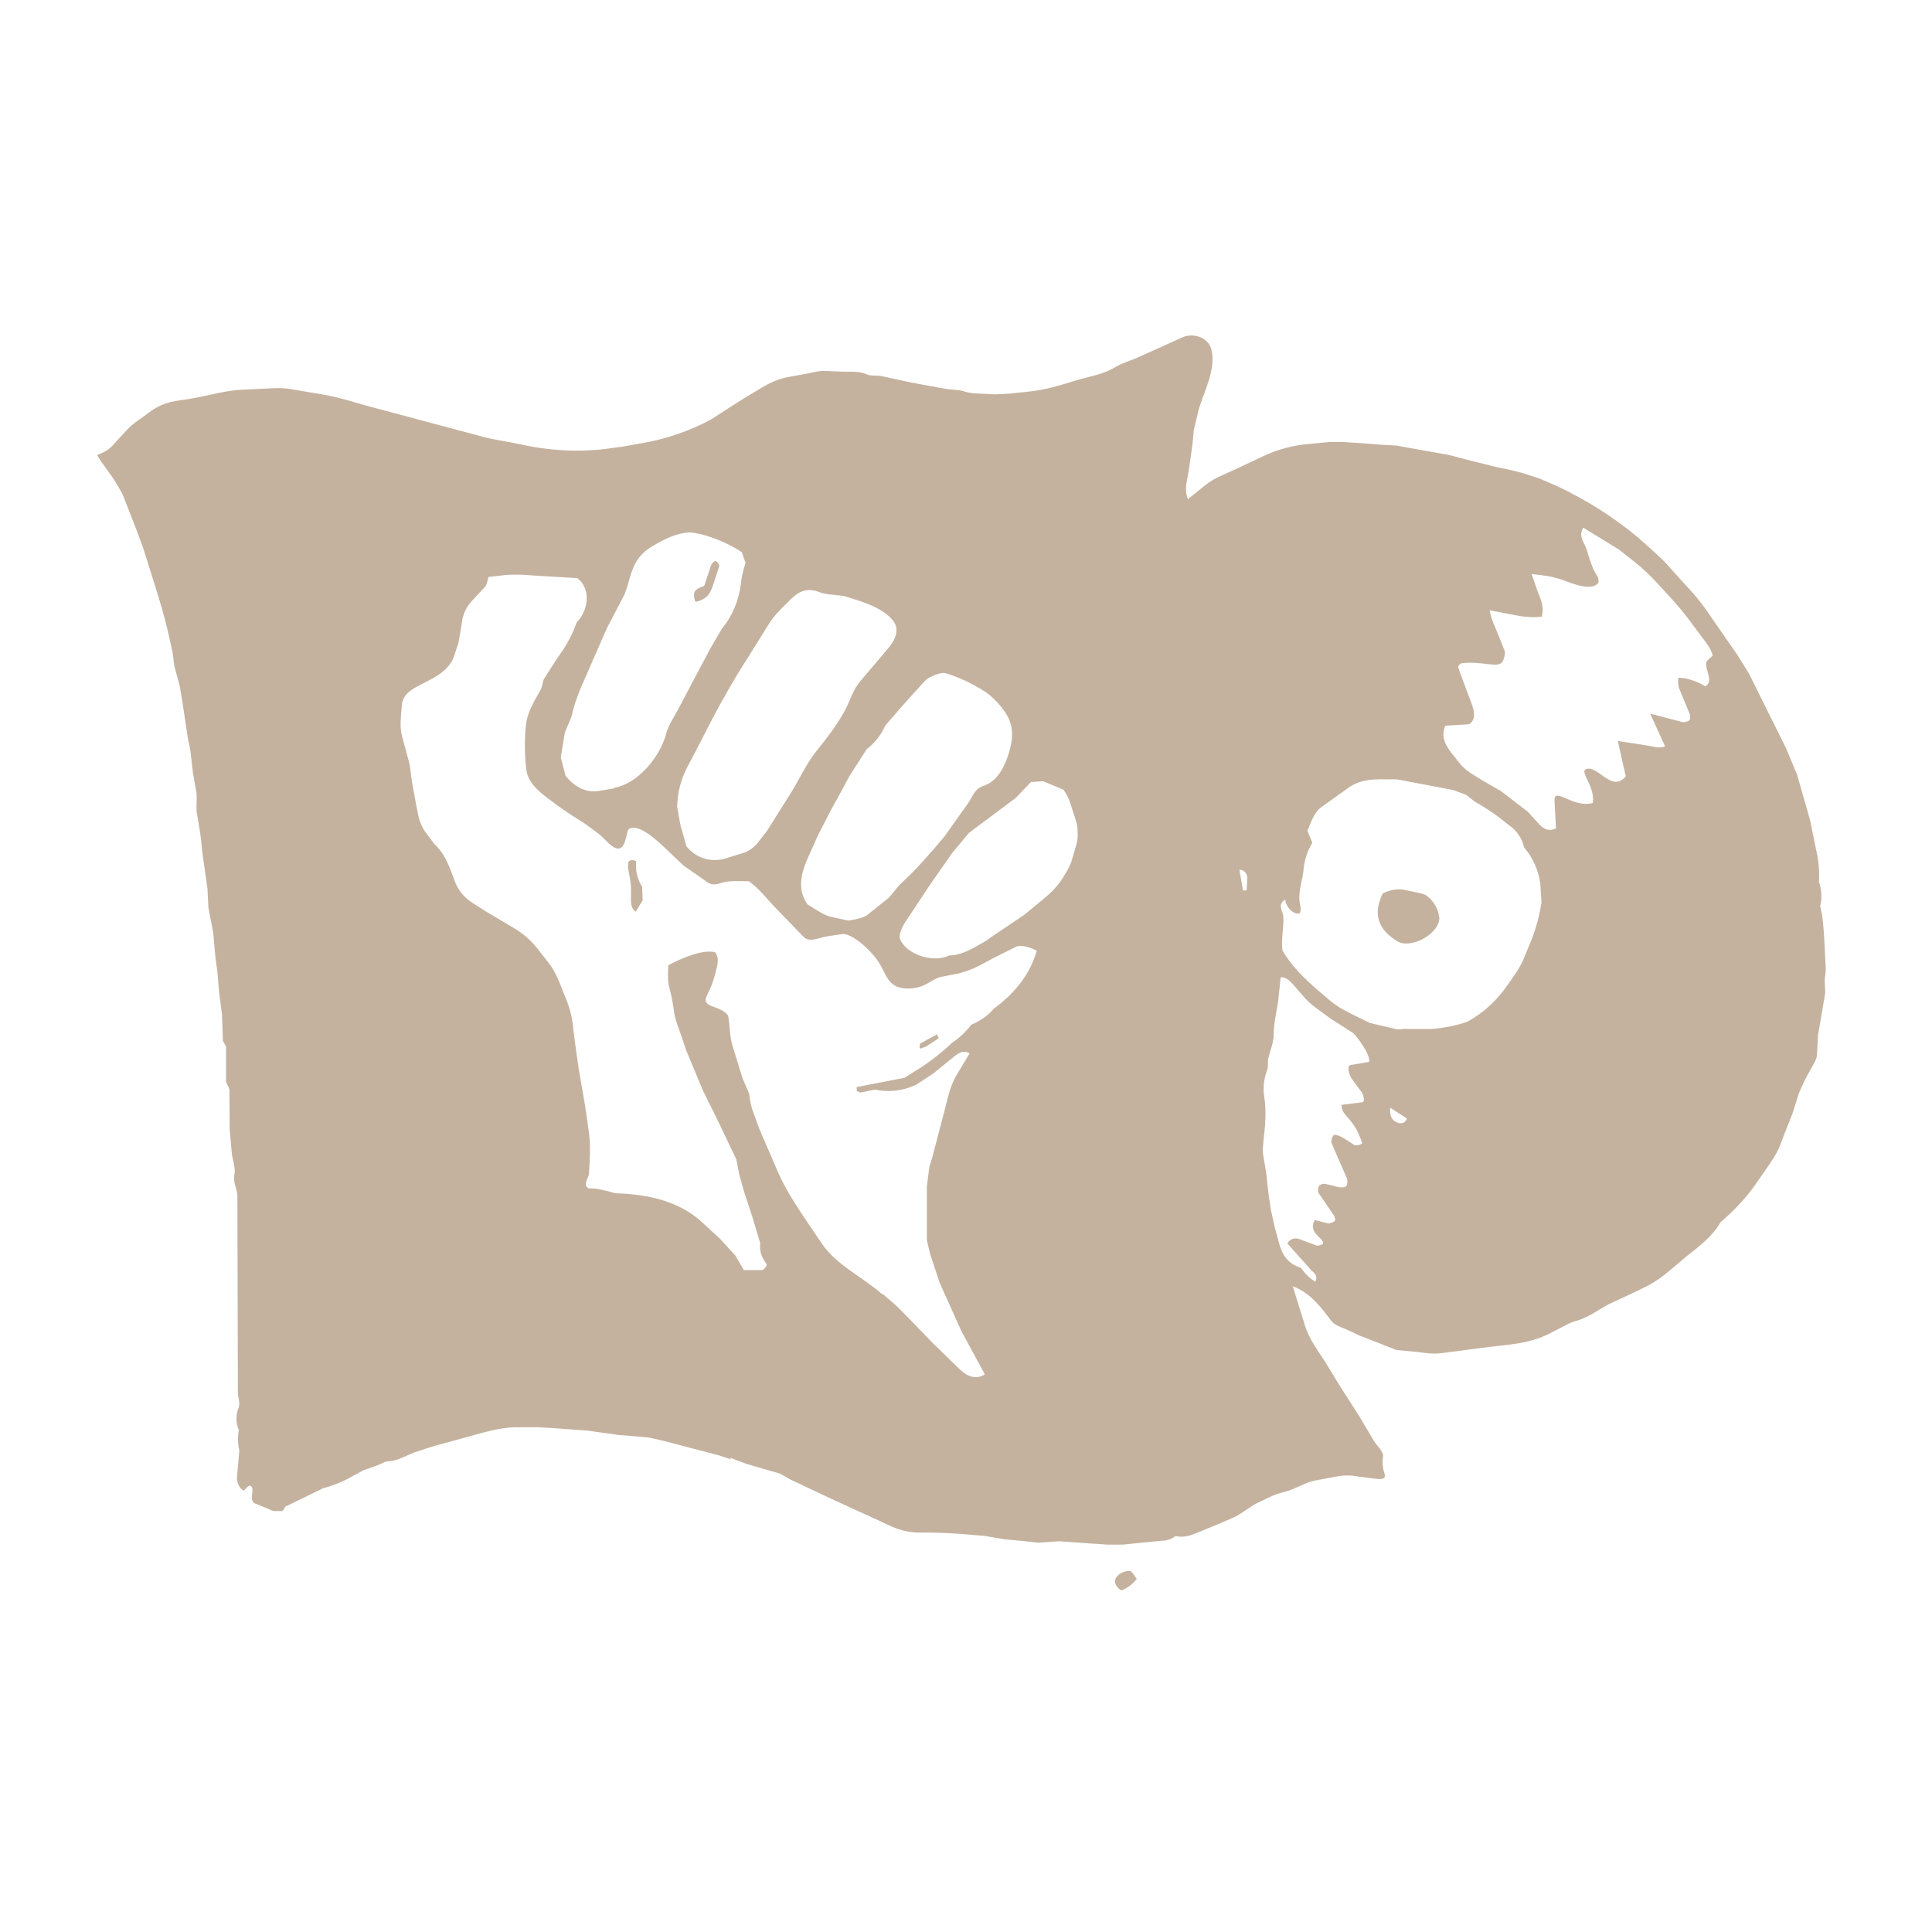
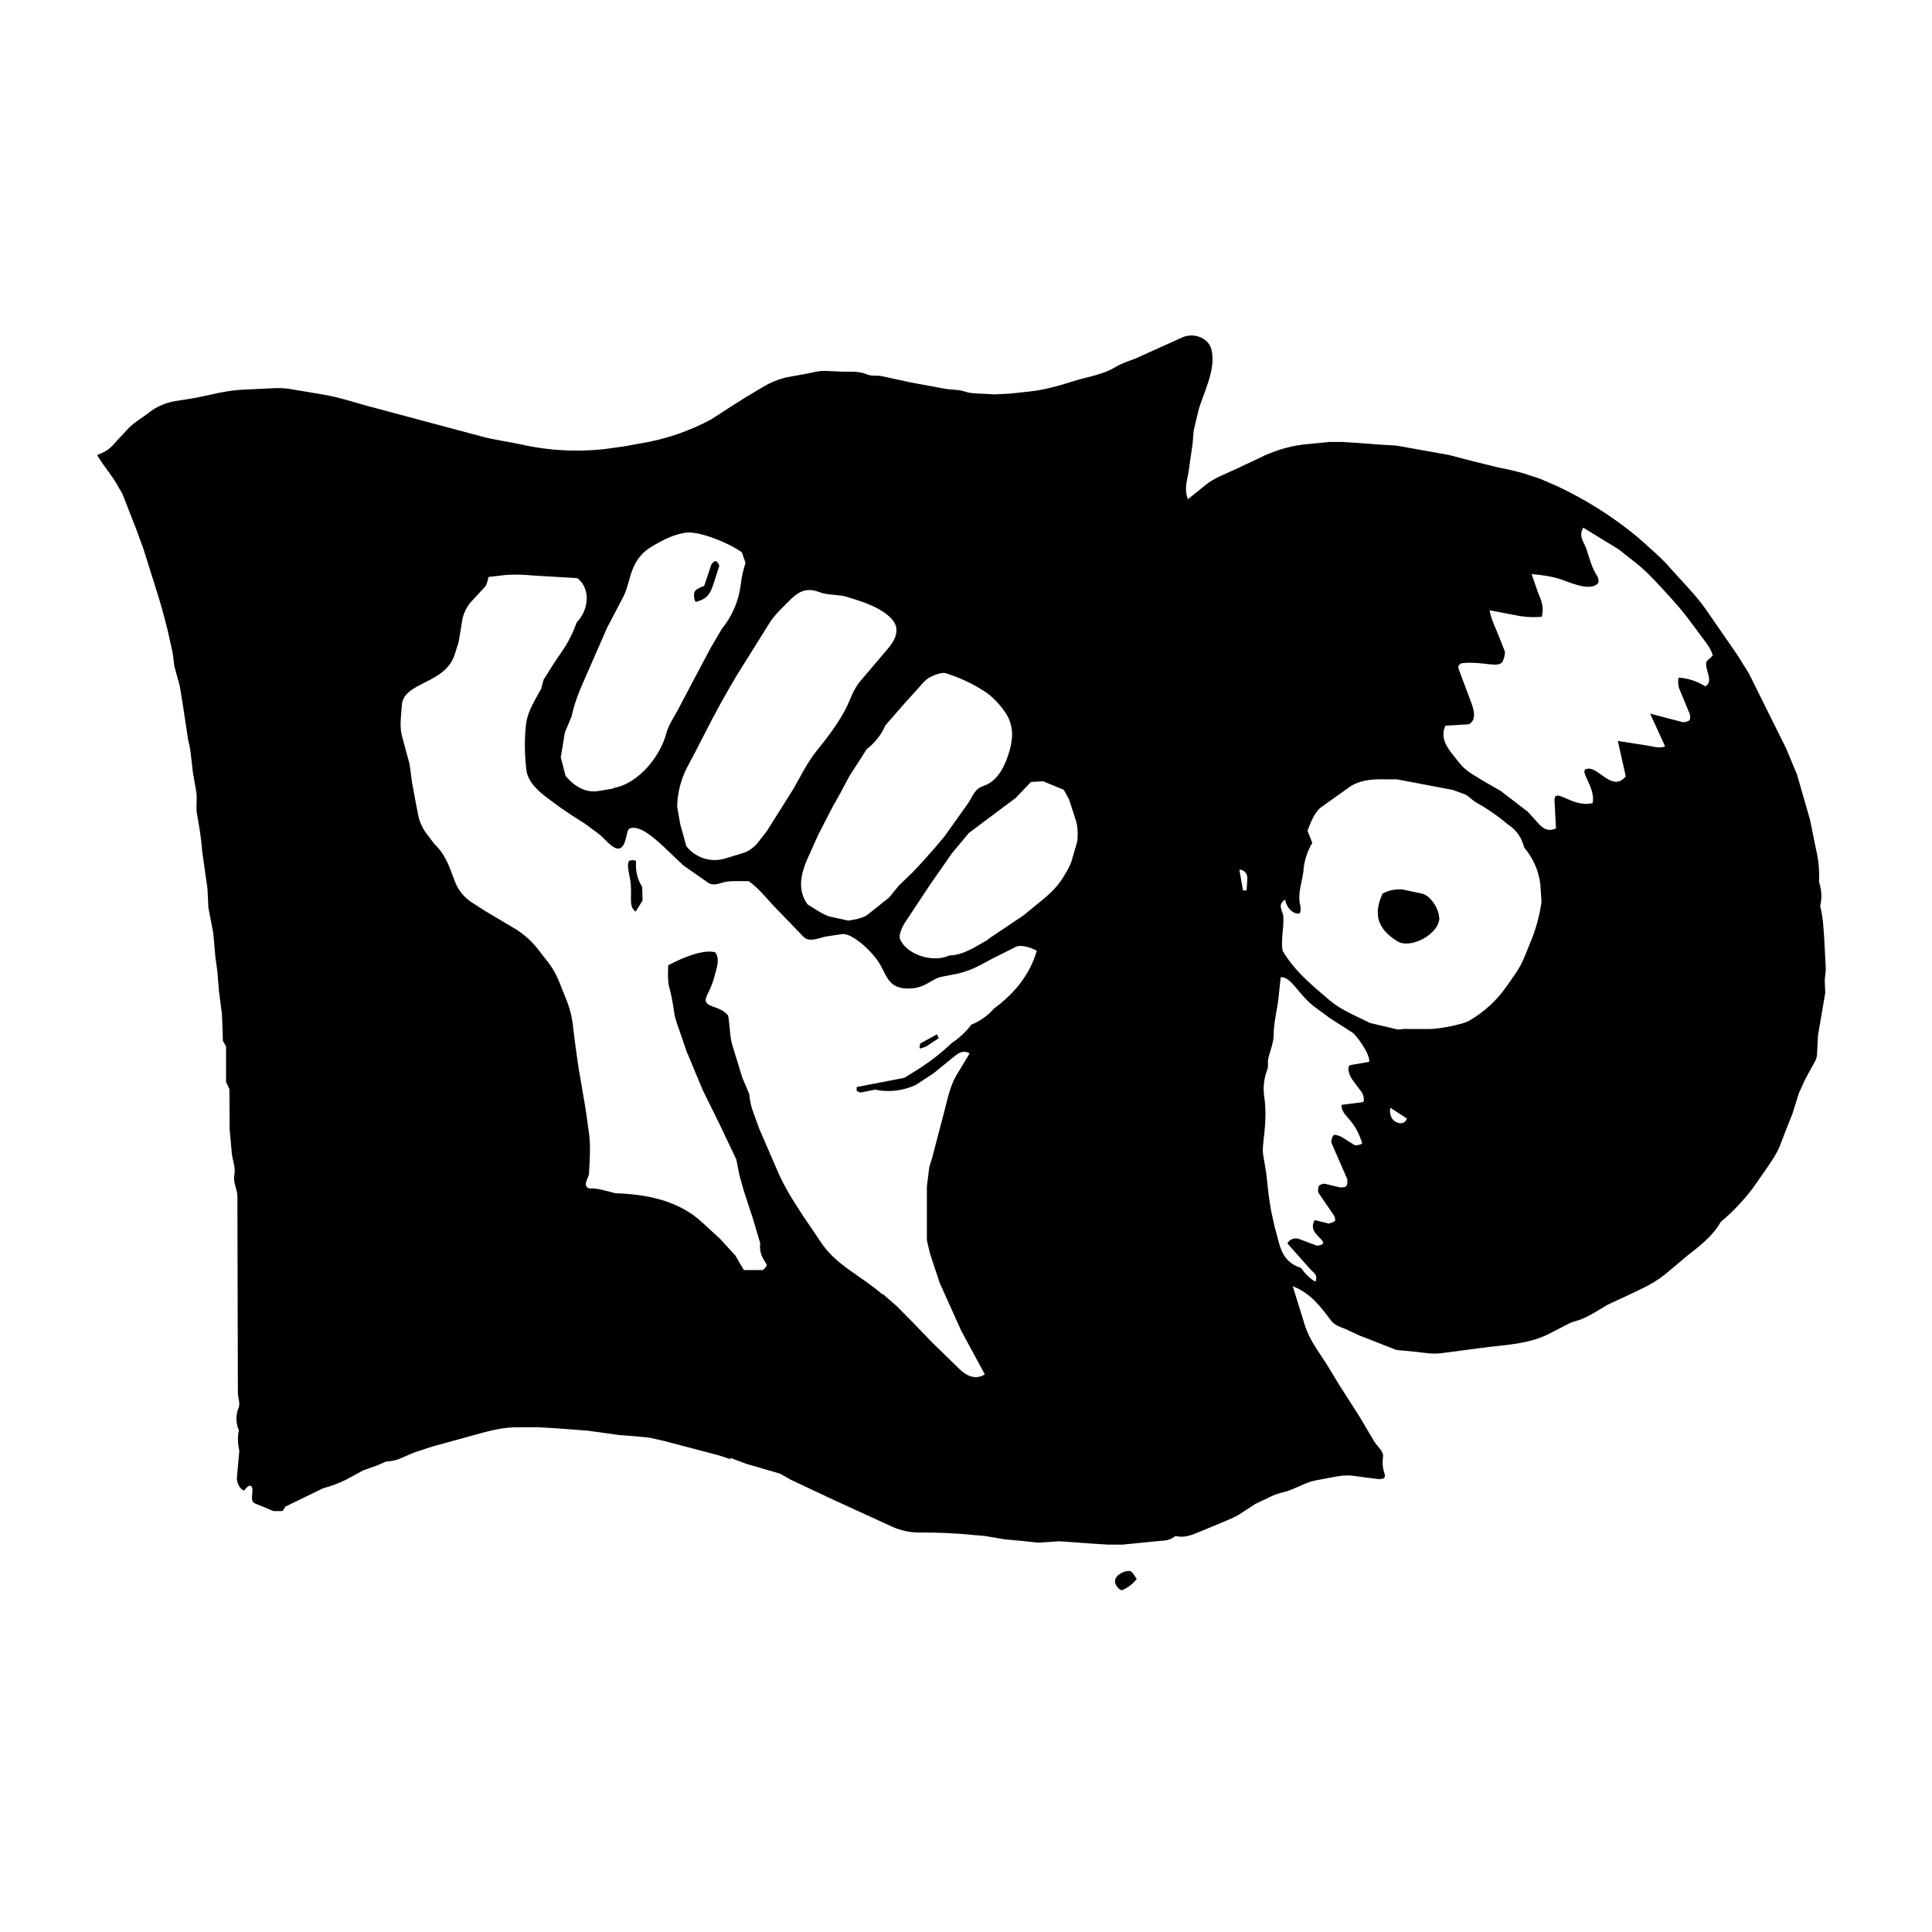
- <svg xmlns="http://www.w3.org/2000/svg" width="800" height="800" fill="none" viewBox="0 0 800 800">
-   <g fill="#c4b29f">
+ <svg xmlns="http://www.w3.org/2000/svg" fill="none" viewBox="0 0 800 800">
+   <g fill="currentColor">
    <path d="m302.7 604.3-4.8-1.6-23.2-6.1-5.8-1.3-6.2-.6-6.5-.5-7.1-1-5.8-.8-13.4-1-7-.4h-10c-6.7.3-12 2-18.3 3.7l-15.3 4.2-7.7 2.5-6.5 2.8q-2.6.9-5.3 1l-3.6 1.6-5.7 2-7 3.8q-4.6 2.3-9.8 3.7l-15.6 7.6s-.8 1.8-1.3 1.8h-2.3c-1.6.2-2.8-.7-4.6-1.4l-4.2-1.7c-3-1.1.2-6.3-2-7.4-.7-.2-1.8.9-2.6 2-1.6-.3-3.1-3.1-3-5.3l1-11.2q-1-4.3-.2-8.5a12 12 0 0 1-.4-8.5c1.3-2.4 0-4.6 0-7.1l-.2-81.3c0-2.6-1.8-5.7-1.3-8.5.7-3.2-.7-6.3-1-9.1l-.9-10L95 451l-1.4-3v-14.7l-1.3-2.3-.4-11.1-1.2-9.2-.7-8.5-.8-5.8-.9-10.1-1-5.2-1-5.2-.4-8-1.2-8.4-1-7.2q-.3-4-.9-8l-1.3-7.7c-.4-2.4.2-6.1-.2-8.6l-1.4-8-1-8.6c-.2-1.5-.6-3.6-1-5l-2.3-15.3-1.2-7.2-2.2-8-.7-5.6-2.1-9.4q-2.2-9-5.1-18l-4.9-15.6-3-8.2-5.7-14.6-2.8-4.8c-2.3-3.8-5.4-7.3-7.7-11.3 4.4-1.6 5.7-3 8.3-6l4-4.3c2.6-3 5.9-4.7 9.1-7.2q4.7-3.7 10.8-4.8l6.5-1c8.2-1.4 14.6-3.6 22.9-3.8l12.5-.6q3.8-.1 7.7.7l10.8 1.8c8.2 1.3 15.5 4 23.5 6l43.4 11.6c5.2 1.4 10.3 2 15.5 3.1a105 105 0 0 0 35.6 2l7.2-1 7.3-1.3a94 94 0 0 0 29.3-10l7.7-5 6-3.8 8-4.8a34 34 0 0 1 9.1-3.7l8.3-1.5 4.8-1c3-.5 5.4 0 8.4 0 4 .4 8-.5 12 1.2 2 .9 4.4.3 6.4.8l12 2.6 14.7 2.7c2.3.3 4.9.2 7.4 1 2.3.8 4.6.8 6.8.9l5.7.3 6.2-.3 8.3-.9c6.4-.7 12.2-2.4 18.2-4.3 5.7-1.8 11.9-2.6 16.9-5.6 3.4-2.1 7.3-3 10.8-4.7l17.3-7.8c4.4-2 10.4-.1 11.9 4.6 2.5 8.7-3.7 19.1-5.4 26.3l-1.8 7.6-.5 5.7-1.6 11.2c-.6 3.9-2 7.4-.3 11.6l7.2-5.8c3.5-2.9 8-4.5 12.3-6.5l10-4.7a56 56 0 0 1 18-5.6l11.2-1.1h5.2l7.8.5 7.6.6 7 .4 21.8 3.9 10 2.6 10.5 2.6q5.5 1 10.7 2.5l6.4 2.1 7.4 3.2a157 157 0 0 1 33.1 21l4.8 4.3c3.1 2.8 5.9 5.2 8.6 8.4 5 5.7 10.5 11 14.9 17.3l13 18.8 4.8 7.7 15.4 31 4.5 10.8 5.4 18.8 2.5 12.3q1.6 6.7 1.2 13.4 1.7 5 .5 10c1.2 4.7 1.4 9.3 1.7 14l.6 11.4c.1 1.9-.5 4.2-.4 6l.2 4.5-3 17.6-.4 7.6c0 2.4-1.4 4.1-2.4 6l-2.6 4.8-2.5 5.5-2.7 8.6-2.4 6-2.6 6.8c-1.5 3.9-4.1 7.5-6.5 11l-4.9 7q-5.9 7.8-13.3 14c-3.4 6-8.8 10-14 14.1l-7 5.9a49 49 0 0 1-9.8 6.7l-6.2 3-9.7 4.5-5.7 3.4c-6.5 3.8-7.8 3.1-10.3 4.4l-7.8 4c-9 4.8-19 4.8-29 6.2l-15.2 2c-4.4.7-7.4 0-12.1-.5l-7.5-.7-7.6-3-7.7-3-5.8-2.7c-2-.8-4.5-1.6-5.8-3.3-4.4-5.8-8.5-11.5-16-14.4l5 16.1c1.9 6.2 5.8 11 9.1 16.3l5.1 8.4 8.2 12.8 6.3 10.6c1 1.7 4 4.3 3.7 6.3-.8 6.3 1.5 7.2.5 8.8-.4.6-2.2.6-3 .5l-8.5-1.1q-3.7-.7-7.8 0l-9.1 1.7c-4.4.8-8.8 3.8-13 4.8-2.3.6-3.9 1-5.8 2l-6.3 3-6.1 4c-2.4 1.6-4.4 2.2-6.8 3.3l-9.4 3.9c-3.9 1.6-7 3-10.6 2q-2.5 2-6 2l-16 1.6h-5.9l-6.3-.4-5.6-.4-8.5-.6-8.6.6-7.3-.8-6.6-.6-8.3-1.4-4.7-.4q-11.1-1.1-22.1-1-5.9 0-11.2-2.3l-25.1-11.5-17.2-8.1-4.4-2.5-13.8-4-7-2.6zm341-272.5c-.4-6.6 7.4 3 15.8.7 1.2-6.5-5.5-13-2.8-14 4.9-2 10.6 10 16.5 3l-3.3-14.7 12.1 1.9c2.6.4 4.8 1.3 7.5.4l-6.2-13.6 13.4 3.5c.7.2 2.3-.3 2.8-.7s.4-2 .2-2.6l-4.5-10.9a11 11 0 0 1-.2-4.2 23 23 0 0 1 11.1 3.6c3.6-1.9 0-6.6.4-9.7 0-.9 1.7-2 2.7-3-.5-2.4-2.2-4.7-3.8-6.8l-5-6.7q-3.7-5.1-8-9.8c-5-5.4-9.6-10.9-15.4-15.4l-6.7-5.3-14.7-9c-2.3 3.8.7 6.3 1.5 9.4 1.2 3.8 2.1 7.3 4.3 10.7.4.5.7 2.2.4 2.8-2.7 3.3-9.6.7-14.6-1.2-4.1-1.5-8-2-13-2.5l2.5 7.2c1.4 3.6 2.8 6.2 1.7 10.5q-4.6.4-9-.3l-12.6-2.4c.8 4.2 2.3 6.8 3.7 10.4l2.5 6.3c.5 1-.3 3.6-.8 4.5-1.7 3-7.9-.2-16.8.7-.6 0-1.7 1.1-1.6 1.6l.5 1.6 5 13.4c1 2.8 2.2 6.7-1 8.7l-9.8.6c-2 4.4 0 8.2 3 11.9l2.7 3.4c2.8 3.6 6 5 9.7 7.4l7.5 4.3 11.2 8.6 4 4.4c1.9 2.2 4.1 4.2 7.7 2.5l-.6-11.3M254 326.3c10.6-1.8 19.6-13.5 21.9-22.7 1-3.6 3.7-7.4 5.5-11l5.8-11 7-13.2 4.7-8a36 36 0 0 0 7.8-18.1q.5-4.6 2-9.2l-1.5-4.4c-5.6-4-18-9-23.4-8.1-5 .7-9.7 3.2-13.9 5.7-9.4 5.6-8.5 14.3-11.7 20.6l-6.8 13-9.5 21.7c-2.2 4.9-4 9.5-5.2 15l-2.8 6.7-1.7 10.3 2 7.7c3.6 4.3 8.3 7.2 13.8 6.2l6.1-1zm111.3 209.3 6.2 5.4 6.6 6.7 7.9 8.2 11.4 11.1c2.9 2.8 6.6 4.5 10.4 2.1l-9.7-17.9-9-20-4-12.1-1.3-5.6v-22.2l1-8 1.3-4.3 4.9-18.7c1.3-5 2.4-10.6 5-15l5.5-9.1c-2.5-1.5-4.4-.3-6.3 1.2l-8.6 7-7.3 4.8a27 27 0 0 1-17 2l-6 1.2-1.5-.6s-.2-1.9 0-1.7l19.7-3.8 6.4-4q7.1-4.6 13.3-10.5a32 32 0 0 0 8-7.5q5.6-2.3 9.4-6.7c8.2-6 14.8-13.8 17.7-23.9-2.4-1.4-6.5-2.6-8.5-1.7l-9.6 4.8-5.6 3q-4.4 2.3-9.2 3.4l-6.7 1.3c-3.8.8-6.3 4.4-12.5 4.8-10.3.6-9.8-6.3-14.2-12.1-3.6-4.9-10.8-11-14.4-10.4l-6.6 1c-2.4.4-6.7 2.6-9.2.2l-11-11.4c-4-4-7-8.3-11.7-11.7-2.9 0-6.6-.2-9.4.2-2.7.5-5.1 2.1-7.8.2l-10-7-6.4-6.1c-4.8-4.6-11.9-11.2-16-9-1.4.8-1 9.5-5.5 8-2.6-1-5-4.4-7.2-6l-5.4-4-5.5-3.5-5-3.4-5-3.7c-3.9-2.9-8.6-6.9-9-12.3-.7-6.2-.8-13 0-19 .8-5.2 3.8-9.7 6.2-14.1l1-3.8 4.7-7.4 3.4-5a52 52 0 0 0 5.6-11.3c4.7-4.7 6.2-13.6.3-18.3l-18.4-1.1q-6-.6-11.4-.2l-7 .8c-.2.8-.8 3.4-1.4 4l-5 5.4a16 16 0 0 0-4.7 9.9l-1.3 7.7-1.5 4.7c-3.6 12.8-21.4 11.6-22 21.4-.3 4-1 8.6 0 12.6l3.2 11.8 1 7.5 1.6 8.7 1.2 6a20 20 0 0 0 4 7.6l2.4 3.2c3.2 3 5 6.4 6.6 10.4l1.7 4.5a18 18 0 0 0 7 9.2l5.6 3.6 13.1 7.8q5 3.2 8.6 7.7l4.6 5.9c3.4 4.2 5 9.3 7 14.2a42 42 0 0 1 3.4 13.5l.9 7 1.3 9.2 2.4 13.9.7 4.4 1 7.2c1 5.7.5 12.2.2 18 0 1.6-2.9 4.9-.1 6.2 3.5-.2 7.6 1.1 11 2 13 .4 26.2 3 36 12.1l7.3 6.7 6.4 7 3.5 6h7.6c.6 0 2.2-1.8 1.8-2.4l-1.2-2a10 10 0 0 1-1.4-6.7l-3.2-10.7-3.6-11-1.9-6.8-1.2-6.2-7-14.7-6.9-14-6.8-16.3-2.2-6.5c-.9-2.7-2.5-6.5-2.8-9.2-.6-4-1-6.5-2-10.3-.8-2.5-.6-6.4-.5-9.4 5.6-3 14.3-6.7 19.4-5.4 2.1 2.5.7 6.5 0 9-1.7 7.4-4.9 9.9-3.6 11.8 1.3 2.1 6.1 1.8 9 5.4.8 4.3.6 8.9 1.9 12.8l4 13 2.8 6.6c.4 3.3.8 5.4 1.9 8.2l2.3 6.3L322 485c2.9 6.7 6.5 12.3 10.5 18.4l7.7 11.4c6.3 9.3 16.9 13.8 25.3 21.3zm-56.6-182.7a14 14 0 0 0 4.8-3.6l4-5.1 9.7-15.4c3.8-6 6.4-12.2 10.8-17.7s8.5-10.7 11.9-17c2-3.7 3.2-8.3 6.2-11.9l11.3-13.3c2.7-3.1 5.9-8 2-12.4-4.4-5-12.1-7.3-18.9-9.4-3.3-1-7.8-.6-10.9-1.8-4.8-1.9-8.1-1-11.8 2.5-3.2 3.3-7 6.5-9.5 10.7l-13 20.8q-7.2 12-13.4 24.3l-3.6 7-3.7 7a37 37 0 0 0-4.2 16.4l1.3 7.4 2.5 9a15 15 0 0 0 16.4 5zm50 26.3 9.5-7.6 4-4.9 5.7-5.5c3.3-3.4 6-6.5 9.1-10l4.2-5 9.6-13.5c2-2.9 2.6-6 6.5-7.3 6.1-2 9-8.7 10.7-14.4 1.7-6.1 1.7-11.4-2.3-16.8-2-2.8-5-6-8-7.9a65 65 0 0 0-16.3-7.6c-1.4-.3-4 .6-5.2 1.2-2.6 1-4 2.8-5.8 4.9l-6.6 7.3-7.2 8.3a25 25 0 0 1-7.7 9.8l-7.2 11.2-3.3 6.2-4.1 7.4-5.5 10.7-4.4 9.8c-2.7 6.1-4.4 13 0 19 2.3 1.4 6.5 4.3 9.1 5l7.7 1.7c1.8-.2 6-1 7.5-2.1m223.8 47h9.6c4.6-.1 13.6-2 16-3.3a48 48 0 0 0 15.9-14.6c2.4-3.4 5.3-7.3 6.9-11.1l3.1-7.6q3.1-7.6 4.3-16l-.5-7.6a29 29 0 0 0-6.7-15 15 15 0 0 0-6.7-9.5 82 82 0 0 0-13.3-9.2c-1.2-.7-3.2-2.7-4.3-3.2l-5.2-1.9-23.2-4.4H573c-5-.1-10.2.3-14.5 3.4l-11.5 8.2c-2.8 2.1-4.3 6.4-5.6 9.7l2 5a26 26 0 0 0-3.7 11.9c-.6 4.6-2.5 9.3-1.3 13.9.2 1 .4 3.4-.6 3.5-2.7.2-5.4-3-5.6-5.8-3.6 2.1-.9 4.8-.8 7 .3 4.6-1.1 9.8-.3 14.2 4.7 8 11.6 13.8 18.4 19.6 3.3 2.9 6.2 4.6 10.2 6.6l7.6 3.7 11.5 2.7 3.6-.3M409 389l4-2.7 11-7.4 7.3-6c4.3-3.5 7.3-6.5 10-11.4q1.4-2.2 2.3-4.6l2.2-7.5c.7-2.2.5-7-.1-9l-2.8-8.7c-.4-1.2-1.9-3.8-2.5-4.7l-8.5-3.5-5 .3-6.3 6.6-19.4 14.5-7 8.4-9.2 13.2-10.4 15.7c-1 1.6-2.6 5-1.9 6.7 2.7 6.4 13.7 10 20.5 6.7 3.4 0 6.4-1.3 9.6-2.9l6.5-3.7zm107.5-25.4c0-1.6-1-3.4-3.3-3.5l1.5 8.6h1.5zm34 142.9c.6 0 2.4-.7 2.4-1.3 0-.3-.3-1.7-.6-2L546 494c-.4-.6-.2-2.6.2-3 .4-.5 1.9-1 2.5-.8l5.8 1.4c1 .2 2.6.1 3-.5.4-.4.6-2.4.3-3l-6.4-14.7c-.4-.8.3-3.4 1.2-3.5 1 0 2.4.6 3.3 1.1l4.7 3c.7.6 3.8-.1 3.4-.9l-1-2.6c-3.2-7.9-7.6-8.6-7.5-13l8.7-1.1c1.1-.2.3-3.4-.4-4.2l-4-5.4c-1-1.3-2.4-5.4-.5-5.8l7.6-1.3c.8-2.9-5.4-11.1-6.7-12l-9.5-6.1-6.1-4.5c-6.8-4.9-10-13-14.3-12.4l-.9 8.5c-.6 5.5-2 9.8-2 15.6 0 2.8-1.7 7-2.3 9.8-.2.9.1 3.3-.3 4.2a22 22 0 0 0-1.2 12c1.4 11.4-1.4 19-.5 23.7l1.2 7.1 1 9.1 1 6.5 1.4 6.4 1.9 7.1c1.4 5.2 3.8 8.6 9.1 10.3 1.4 2 3.6 4.5 6 5.7 1.1-2.8-.6-3.5-2-5l-9.6-10.8c.7-1.7 3-2.5 4.7-1.9l7.2 2.7c.7.3 2.9-.3 2.9-1-.2-2.3-6.4-4.4-3.5-9.5l6 1.5zm32-43.4-6.8-4.4q-.5 3.6 1.5 5.3c1.5 1.3 4.5 2 5.4-1M470.7 653.8a15 15 0 0 1-5.9 4.6c-1.1.5-3.1-2.1-3.1-3.4-.2-3.2 5-5 6.4-4.4.8.3 1.4 1.5 2.6 3.2" />
    <path d="m266 373-2.8 4.5c-3.4-2.4-1-7.2-2.4-14-.3-2-1.3-5.2-.4-6.8.3-.8 3-.6 3 0q-.5 5.8 2.5 10.5l.2 5.9m117.2 60.3-2.2.8c-.5 0-.3-2 .1-2.2l6.8-3.7.7 1.6-5.3 3.5M295.7 241c-1.4 4.3-2.4 7-7.6 8.2-.6-.4-1-3-.5-4.1s2.3-1.9 4-2.5l2.9-8.7c.2-.5 1.1-1.4 1.6-1.6s1.9 1.5 1.7 2.2zM596 379.7c.4 6.8-11.8 13.6-17.5 10-8-5-10-11.1-6-19.7a15 15 0 0 1 8.2-1.7l8 1.7c3.5.7 7 6 7.2 9.8" />
  </g>
</svg>
